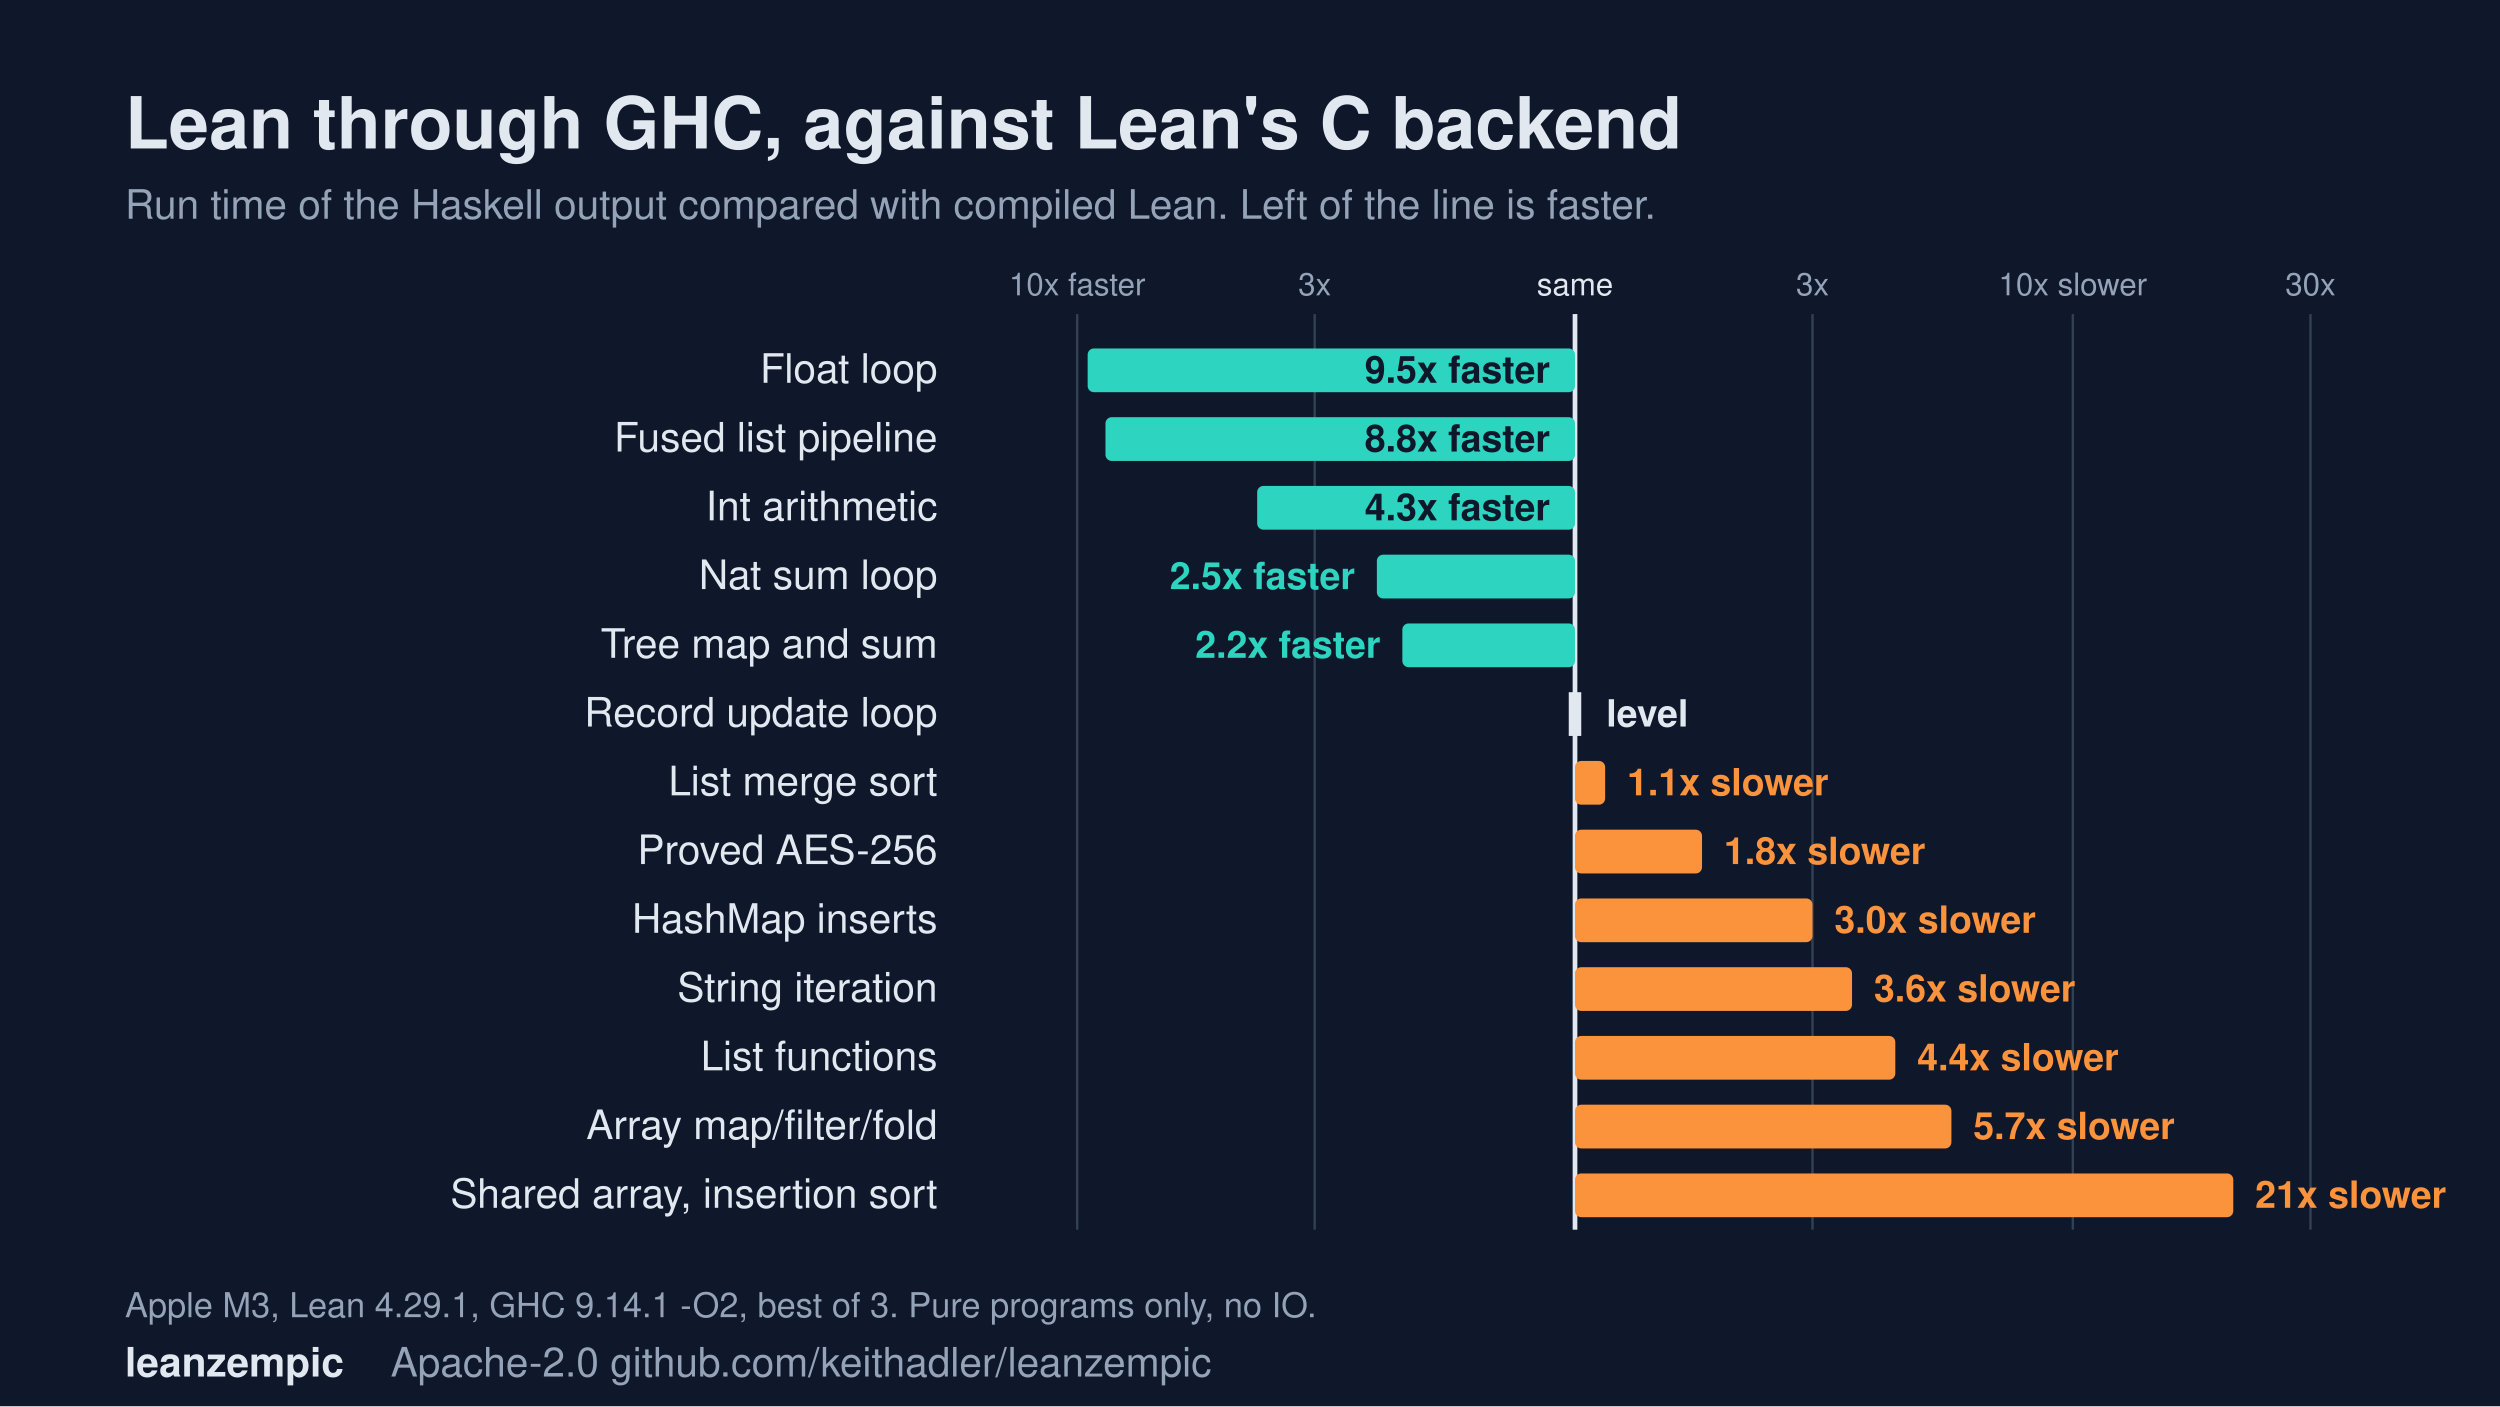
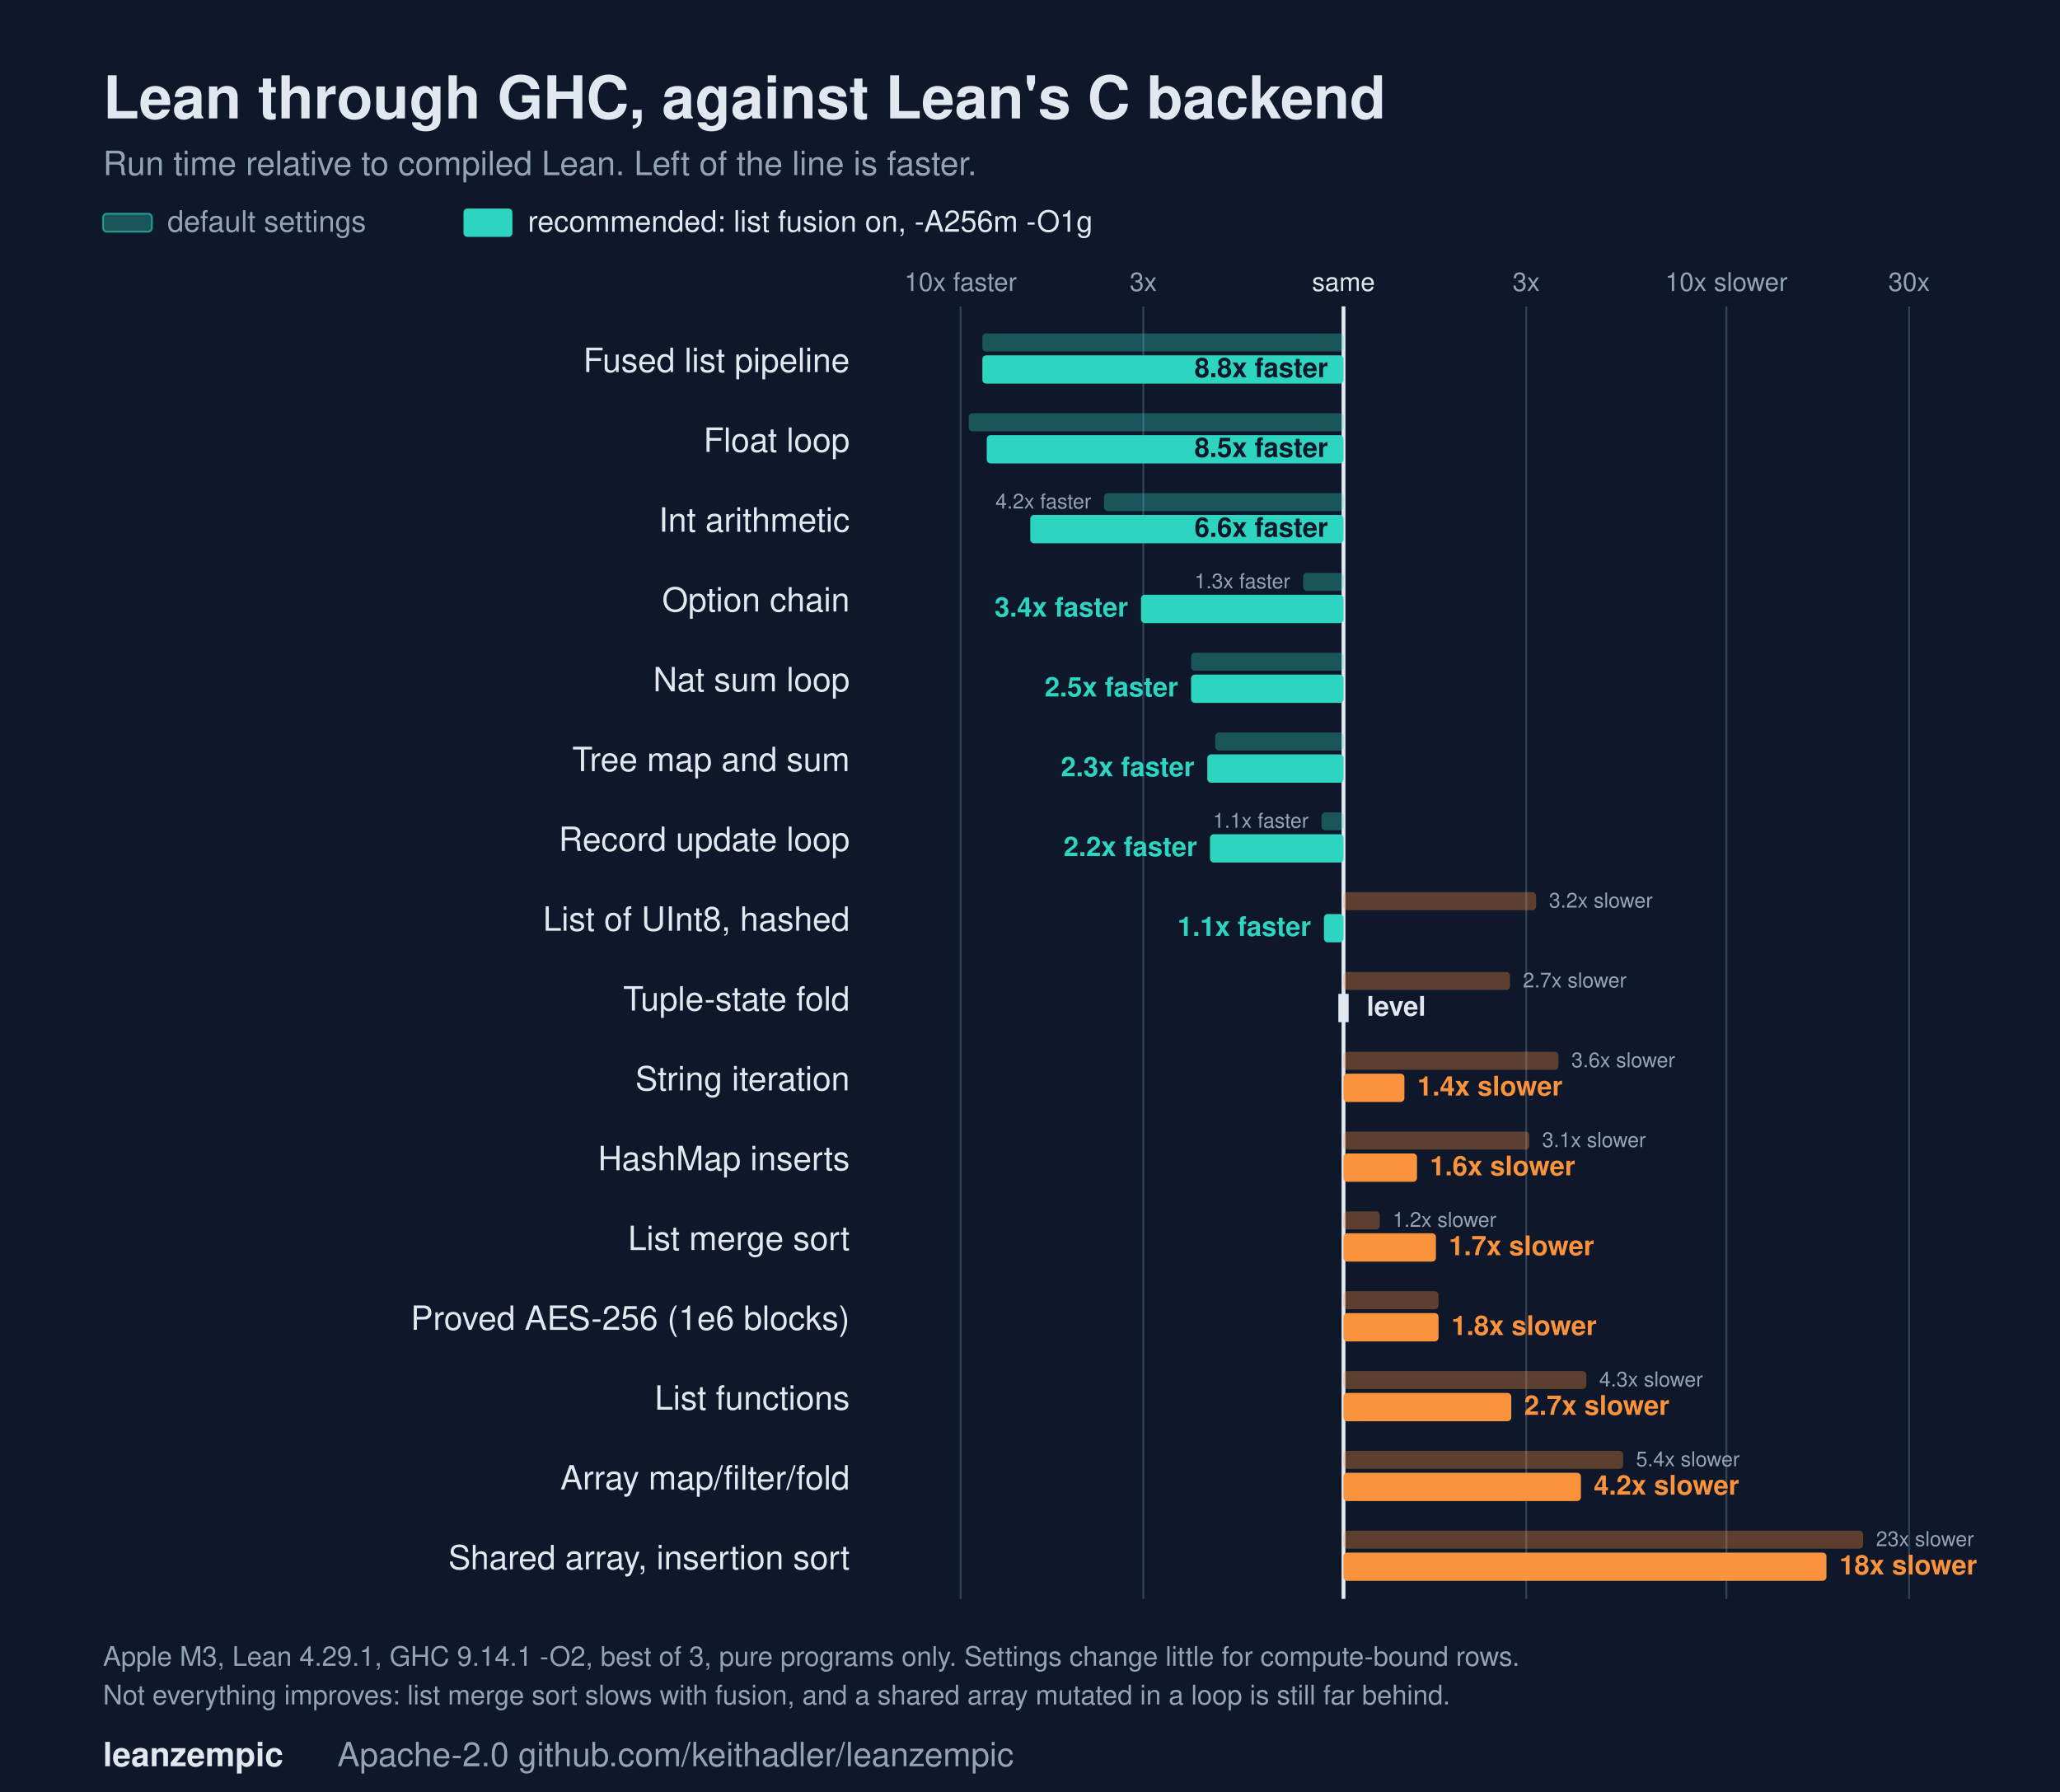
- <svg xmlns="http://www.w3.org/2000/svg" width="1600" height="900" viewBox="0 0 1600 900" font-family="Helvetica Neue, Helvetica, Arial, sans-serif">
-   <rect width="1600" height="900" fill="#0f172a" />
-   <text x="80" y="95" font-size="46" font-weight="700" fill="#e2e8f0">Lean through GHC, against Lean's C backend</text>
-   <text x="80" y="140" font-size="26" fill="#94a3b8">Run time of the Haskell output compared with compiled Lean. Left of the line is faster.</text>
-   <line x1="689.4" y1="201" x2="689.4" y2="787" stroke="#334155" stroke-width="1.5" />
-   <text x="689.4" y="189" font-size="20" text-anchor="middle" fill="#94a3b8">10x faster</text>
-   <line x1="841.4" y1="201" x2="841.4" y2="787" stroke="#334155" stroke-width="1.5" />
-   <text x="841.4" y="189" font-size="20" text-anchor="middle" fill="#94a3b8">3x</text>
-   <line x1="1008.0" y1="201" x2="1008.0" y2="787" stroke="#e2e8f0" stroke-width="3" />
-   <text x="1008.0" y="189" font-size="20" text-anchor="middle" fill="#e2e8f0">same</text>
-   <line x1="1160.0" y1="201" x2="1160.0" y2="787" stroke="#334155" stroke-width="1.5" />
-   <text x="1160.0" y="189" font-size="20" text-anchor="middle" fill="#94a3b8">3x</text>
-   <line x1="1326.6" y1="201" x2="1326.6" y2="787" stroke="#334155" stroke-width="1.5" />
-   <text x="1326.6" y="189" font-size="20" text-anchor="middle" fill="#94a3b8">10x slower</text>
-   <line x1="1478.7" y1="201" x2="1478.7" y2="787" stroke="#334155" stroke-width="1.5" />
-   <text x="1478.7" y="189" font-size="20" text-anchor="middle" fill="#94a3b8">30x</text>
-   <text x="600" y="245.0" font-size="26" text-anchor="end" fill="#e2e8f0">Float loop</text>
-   <rect x="696.1" y="223.0" width="311.9" height="28" rx="4" fill="#2dd4bf" />
-   <text x="992.0" y="245.0" font-size="24" font-weight="700" text-anchor="end" fill="#0f172a">9.5x faster</text>
-   <text x="600" y="289.0" font-size="26" text-anchor="end" fill="#e2e8f0">Fused list pipeline</text>
-   <rect x="707.5" y="267.0" width="300.5" height="28" rx="4" fill="#2dd4bf" />
-   <text x="992.0" y="289.0" font-size="24" font-weight="700" text-anchor="end" fill="#0f172a">8.8x faster</text>
-   <text x="600" y="333.0" font-size="26" text-anchor="end" fill="#e2e8f0">Int arithmetic</text>
-   <rect x="804.6" y="311.0" width="203.4" height="28" rx="4" fill="#2dd4bf" />
-   <text x="992.0" y="333.0" font-size="24" font-weight="700" text-anchor="end" fill="#0f172a">4.3x faster</text>
-   <text x="600" y="377.0" font-size="26" text-anchor="end" fill="#e2e8f0">Nat sum loop</text>
-   <rect x="881.2" y="355.0" width="126.8" height="28" rx="4" fill="#2dd4bf" />
-   <text x="867.2" y="377.0" font-size="24" font-weight="700" text-anchor="end" fill="#2dd4bf">2.5x faster</text>
-   <text x="600" y="421.0" font-size="26" text-anchor="end" fill="#e2e8f0">Tree map and sum</text>
-   <rect x="897.5" y="399.0" width="110.5" height="28" rx="4" fill="#2dd4bf" />
-   <text x="883.5" y="421.0" font-size="24" font-weight="700" text-anchor="end" fill="#2dd4bf">2.2x faster</text>
-   <text x="600" y="465.0" font-size="26" text-anchor="end" fill="#e2e8f0">Record update loop</text>
-   <rect x="1004.0" y="443.0" width="8" height="28" fill="#e2e8f0" />
-   <text x="1028.0" y="465.0" font-size="24" font-weight="700" text-anchor="start" fill="#e2e8f0">level</text>
-   <text x="600" y="509.0" font-size="26" text-anchor="end" fill="#e2e8f0">List merge sort</text>
-   <rect x="1008.0" y="487.0" width="19.3" height="28" rx="4" fill="#fb923c" />
-   <text x="1041.3" y="509.0" font-size="24" font-weight="700" text-anchor="start" fill="#fb923c">1.1x slower</text>
-   <text x="600" y="553.0" font-size="26" text-anchor="end" fill="#e2e8f0">Proved AES-256</text>
-   <rect x="1008.0" y="531.0" width="81.3" height="28" rx="4" fill="#fb923c" />
-   <text x="1103.3" y="553.0" font-size="24" font-weight="700" text-anchor="start" fill="#fb923c">1.8x slower</text>
-   <text x="600" y="597.0" font-size="26" text-anchor="end" fill="#e2e8f0">HashMap inserts</text>
-   <rect x="1008.0" y="575.0" width="152.0" height="28" rx="4" fill="#fb923c" />
-   <text x="1174.0" y="597.0" font-size="24" font-weight="700" text-anchor="start" fill="#fb923c">3.0x slower</text>
-   <text x="600" y="641.0" font-size="26" text-anchor="end" fill="#e2e8f0">String iteration</text>
-   <rect x="1008.0" y="619.0" width="177.3" height="28" rx="4" fill="#fb923c" />
-   <text x="1199.3" y="641.0" font-size="24" font-weight="700" text-anchor="start" fill="#fb923c">3.6x slower</text>
-   <text x="600" y="685.0" font-size="26" text-anchor="end" fill="#e2e8f0">List functions</text>
-   <rect x="1008.0" y="663.0" width="205.0" height="28" rx="4" fill="#fb923c" />
-   <text x="1227.0" y="685.0" font-size="24" font-weight="700" text-anchor="start" fill="#fb923c">4.4x slower</text>
-   <text x="600" y="729.0" font-size="26" text-anchor="end" fill="#e2e8f0">Array map/filter/fold</text>
-   <rect x="1008.0" y="707.0" width="240.9" height="28" rx="4" fill="#fb923c" />
-   <text x="1262.9" y="729.0" font-size="24" font-weight="700" text-anchor="start" fill="#fb923c">5.7x slower</text>
-   <text x="600" y="773.0" font-size="26" text-anchor="end" fill="#e2e8f0">Shared array, insertion sort</text>
-   <rect x="1008.0" y="751.0" width="421.3" height="28" rx="4" fill="#fb923c" />
-   <text x="1443.3" y="773.0" font-size="24" font-weight="700" text-anchor="start" fill="#fb923c">21x slower</text>
-   <text x="80" y="843" font-size="22" fill="#94a3b8">Apple M3, Lean 4.29.1, GHC 9.14.1 -O2, best of 3. Pure programs only, no IO.</text>
-   <text x="80" y="881" font-size="26" font-weight="700" fill="#e2e8f0">leanzempic</text>
-   <text x="250" y="881" font-size="26" fill="#94a3b8">Apache-2.0  github.com/keithadler/leanzempic</text>
+ <svg xmlns="http://www.w3.org/2000/svg" width="1600" height="1392" viewBox="0 0 1600 1392" font-family="Helvetica Neue, Helvetica, Arial, sans-serif">
+   <rect width="1600" height="1392" fill="#0f172a" />
+   <text x="80" y="92" font-size="46" font-weight="700" fill="#e2e8f0">Lean through GHC, against Lean's C backend</text>
+   <text x="80" y="136" font-size="26" fill="#94a3b8">Run time relative to compiled Lean. Left of the line is faster.</text>
+   <rect x="80" y="166" width="38" height="14" rx="3" fill="#2dd4bf55" />
+   <rect x="80" y="166" width="38" height="14" rx="3" fill="none" stroke="#2dd4bf" stroke-width="1.5" opacity=".6" />
+   <text x="130" y="180" font-size="23" fill="#94a3b8">default settings</text>
+   <rect x="360" y="162" width="38" height="22" rx="3" fill="#2dd4bf" />
+   <text x="410" y="180" font-size="23" fill="#e2e8f0">recommended: list fusion on, -A256m -O1g</text>
+   <line x1="746.1" y1="238" x2="746.1" y2="1242" stroke="#334155" stroke-width="1.5" />
+   <text x="746.1" y="226" font-size="20" text-anchor="middle" fill="#94a3b8">10x faster</text>
+   <line x1="888.0" y1="238" x2="888.0" y2="1242" stroke="#334155" stroke-width="1.5" />
+   <text x="888.0" y="226" font-size="20" text-anchor="middle" fill="#94a3b8">3x</text>
+   <line x1="1043.5" y1="238" x2="1043.5" y2="1242" stroke="#e2e8f0" stroke-width="3" />
+   <text x="1043.5" y="226" font-size="20" text-anchor="middle" fill="#e2e8f0">same</text>
+   <line x1="1185.4" y1="238" x2="1185.4" y2="1242" stroke="#334155" stroke-width="1.5" />
+   <text x="1185.4" y="226" font-size="20" text-anchor="middle" fill="#94a3b8">3x</text>
+   <line x1="1340.9" y1="238" x2="1340.9" y2="1242" stroke="#334155" stroke-width="1.5" />
+   <text x="1340.9" y="226" font-size="20" text-anchor="middle" fill="#94a3b8">10x slower</text>
+   <line x1="1482.8" y1="238" x2="1482.8" y2="1242" stroke="#334155" stroke-width="1.5" />
+   <text x="1482.8" y="226" font-size="20" text-anchor="middle" fill="#94a3b8">30x</text>
+   <text x="660" y="289.0" font-size="26" text-anchor="end" fill="#e2e8f0">Fused list pipeline</text>
+   <rect x="763.0" y="259.0" width="280.5" height="14" rx="3" fill="#2dd4bf55" />
+   <rect x="763.0" y="276.0" width="280.5" height="22" rx="3" fill="#2dd4bf" />
+   <text x="1031.5" y="293.0" font-size="21" font-weight="700" text-anchor="end" fill="#0f172a">8.8x faster</text>
+   <text x="660" y="351.0" font-size="26" text-anchor="end" fill="#e2e8f0">Float loop</text>
+   <rect x="752.4" y="321.0" width="291.1" height="14" rx="3" fill="#2dd4bf55" />
+   <rect x="766.4" y="338.0" width="277.1" height="22" rx="3" fill="#2dd4bf" />
+   <text x="1031.5" y="355.0" font-size="21" font-weight="700" text-anchor="end" fill="#0f172a">8.5x faster</text>
+   <text x="660" y="413.0" font-size="26" text-anchor="end" fill="#e2e8f0">Int arithmetic</text>
+   <rect x="857.5" y="383.0" width="186.0" height="14" rx="3" fill="#2dd4bf55" />
+   <text x="847.5" y="395.0" font-size="16" text-anchor="end" fill="#94a3b8">4.2x faster</text>
+   <rect x="800.2" y="400.0" width="243.3" height="22" rx="3" fill="#2dd4bf" />
+   <text x="1031.5" y="417.0" font-size="21" font-weight="700" text-anchor="end" fill="#0f172a">6.6x faster</text>
+   <text x="660" y="475.0" font-size="26" text-anchor="end" fill="#e2e8f0">Option chain</text>
+   <rect x="1012.1" y="445.0" width="31.4" height="14" rx="3" fill="#2dd4bf55" />
+   <text x="1002.1" y="457.0" font-size="16" text-anchor="end" fill="#94a3b8">1.3x faster</text>
+   <rect x="886.2" y="462.0" width="157.3" height="22" rx="3" fill="#2dd4bf" />
+   <text x="876.2" y="479.0" font-size="21" font-weight="700" text-anchor="end" fill="#2dd4bf">3.4x faster</text>
+   <text x="660" y="537.0" font-size="26" text-anchor="end" fill="#e2e8f0">Nat sum loop</text>
+   <rect x="925.1" y="507.0" width="118.4" height="14" rx="3" fill="#2dd4bf55" />
+   <rect x="925.1" y="524.0" width="118.4" height="22" rx="3" fill="#2dd4bf" />
+   <text x="915.1" y="541.0" font-size="21" font-weight="700" text-anchor="end" fill="#2dd4bf">2.5x faster</text>
+   <text x="660" y="599.0" font-size="26" text-anchor="end" fill="#e2e8f0">Tree map and sum</text>
+   <rect x="943.8" y="569.0" width="99.7" height="14" rx="3" fill="#2dd4bf55" />
+   <rect x="937.7" y="586.0" width="105.8" height="22" rx="3" fill="#2dd4bf" />
+   <text x="927.7" y="603.0" font-size="21" font-weight="700" text-anchor="end" fill="#2dd4bf">2.3x faster</text>
+   <text x="660" y="661.0" font-size="26" text-anchor="end" fill="#e2e8f0">Record update loop</text>
+   <rect x="1026.4" y="631.0" width="17.1" height="14" rx="3" fill="#2dd4bf55" />
+   <text x="1016.4" y="643.0" font-size="16" text-anchor="end" fill="#94a3b8">1.1x faster</text>
+   <rect x="939.8" y="648.0" width="103.7" height="22" rx="3" fill="#2dd4bf" />
+   <text x="929.8" y="665.0" font-size="21" font-weight="700" text-anchor="end" fill="#2dd4bf">2.2x faster</text>
+   <text x="660" y="723.0" font-size="26" text-anchor="end" fill="#e2e8f0">List of UInt8, hashed</text>
+   <rect x="1043.5" y="693.0" width="149.6" height="14" rx="3" fill="#fb923c55" />
+   <text x="1203.1" y="705.0" font-size="16" text-anchor="start" fill="#94a3b8">3.2x slower</text>
+   <rect x="1028.3" y="710.0" width="15.2" height="22" rx="3" fill="#2dd4bf" />
+   <text x="1018.3" y="727.0" font-size="21" font-weight="700" text-anchor="end" fill="#2dd4bf">1.1x faster</text>
+   <text x="660" y="785.0" font-size="26" text-anchor="end" fill="#e2e8f0">Tuple-state fold</text>
+   <rect x="1043.5" y="755.0" width="129.3" height="14" rx="3" fill="#fb923c55" />
+   <text x="1182.8" y="767.0" font-size="16" text-anchor="start" fill="#94a3b8">2.7x slower</text>
+   <rect x="1039.5" y="772.0" width="8" height="22" fill="#e2e8f0" />
+   <text x="1061.5" y="789.0" font-size="21" font-weight="700" text-anchor="start" fill="#e2e8f0">level</text>
+   <text x="660" y="847.0" font-size="26" text-anchor="end" fill="#e2e8f0">String iteration</text>
+   <rect x="1043.5" y="817.0" width="167.0" height="14" rx="3" fill="#fb923c55" />
+   <text x="1220.5" y="829.0" font-size="16" text-anchor="start" fill="#94a3b8">3.6x slower</text>
+   <rect x="1043.5" y="834.0" width="47.3" height="22" rx="3" fill="#fb923c" />
+   <text x="1100.8" y="851.0" font-size="21" font-weight="700" text-anchor="start" fill="#fb923c">1.4x slower</text>
+   <text x="660" y="909.0" font-size="26" text-anchor="end" fill="#e2e8f0">HashMap inserts</text>
+   <rect x="1043.5" y="879.0" width="144.3" height="14" rx="3" fill="#fb923c55" />
+   <text x="1197.8" y="891.0" font-size="16" text-anchor="start" fill="#94a3b8">3.1x slower</text>
+   <rect x="1043.5" y="896.0" width="57.1" height="22" rx="3" fill="#fb923c" />
+   <text x="1110.6" y="913.0" font-size="21" font-weight="700" text-anchor="start" fill="#fb923c">1.6x slower</text>
+   <text x="660" y="971.0" font-size="26" text-anchor="end" fill="#e2e8f0">List merge sort</text>
+   <rect x="1043.5" y="941.0" width="28.2" height="14" rx="3" fill="#fb923c55" />
+   <text x="1081.7" y="953.0" font-size="16" text-anchor="start" fill="#94a3b8">1.2x slower</text>
+   <rect x="1043.5" y="958.0" width="71.8" height="22" rx="3" fill="#fb923c" />
+   <text x="1125.3" y="975.0" font-size="21" font-weight="700" text-anchor="start" fill="#fb923c">1.7x slower</text>
+   <text x="660" y="1033.0" font-size="26" text-anchor="end" fill="#e2e8f0">Proved AES-256 (1e6 blocks)</text>
+   <rect x="1043.5" y="1003.0" width="73.8" height="14" rx="3" fill="#fb923c55" />
+   <rect x="1043.5" y="1020.0" width="73.8" height="22" rx="3" fill="#fb923c" />
+   <text x="1127.3" y="1037.0" font-size="21" font-weight="700" text-anchor="start" fill="#fb923c">1.8x slower</text>
+   <text x="660" y="1095.0" font-size="26" text-anchor="end" fill="#e2e8f0">List functions</text>
+   <rect x="1043.5" y="1065.0" width="188.6" height="14" rx="3" fill="#fb923c55" />
+   <text x="1242.1" y="1077.0" font-size="16" text-anchor="start" fill="#94a3b8">4.3x slower</text>
+   <rect x="1043.5" y="1082.0" width="130.3" height="22" rx="3" fill="#fb923c" />
+   <text x="1183.8" y="1099.0" font-size="21" font-weight="700" text-anchor="start" fill="#fb923c">2.7x slower</text>
+   <text x="660" y="1157.0" font-size="26" text-anchor="end" fill="#e2e8f0">Array map/filter/fold</text>
+   <rect x="1043.5" y="1127.0" width="217.2" height="14" rx="3" fill="#fb923c55" />
+   <text x="1270.7" y="1139.0" font-size="16" text-anchor="start" fill="#94a3b8">5.4x slower</text>
+   <rect x="1043.5" y="1144.0" width="184.4" height="22" rx="3" fill="#fb923c" />
+   <text x="1237.9" y="1161.0" font-size="21" font-weight="700" text-anchor="start" fill="#fb923c">4.2x slower</text>
+   <text x="660" y="1219.0" font-size="26" text-anchor="end" fill="#e2e8f0">Shared array, insertion sort</text>
+   <rect x="1043.5" y="1189.0" width="403.6" height="14" rx="3" fill="#fb923c55" />
+   <text x="1457.1" y="1201.0" font-size="16" text-anchor="start" fill="#94a3b8">23x slower</text>
+   <rect x="1043.5" y="1206.0" width="375.1" height="22" rx="3" fill="#fb923c" />
+   <text x="1428.6" y="1223.0" font-size="21" font-weight="700" text-anchor="start" fill="#fb923c">18x slower</text>
+   <text x="80" y="1294" font-size="21" fill="#94a3b8">Apple M3, Lean 4.29.1, GHC 9.14.1 -O2, best of 3, pure programs only. Settings change little for compute-bound rows.</text>
+   <text x="80" y="1324" font-size="21" fill="#94a3b8">Not everything improves: list merge sort slows with fusion, and a shared array mutated in a loop is still far behind.</text>
+   <text x="80" y="1372" font-size="26" font-weight="700" fill="#e2e8f0">leanzempic</text>
+   <text x="262" y="1372" font-size="26" fill="#94a3b8">Apache-2.0  github.com/keithadler/leanzempic</text>
</svg>
